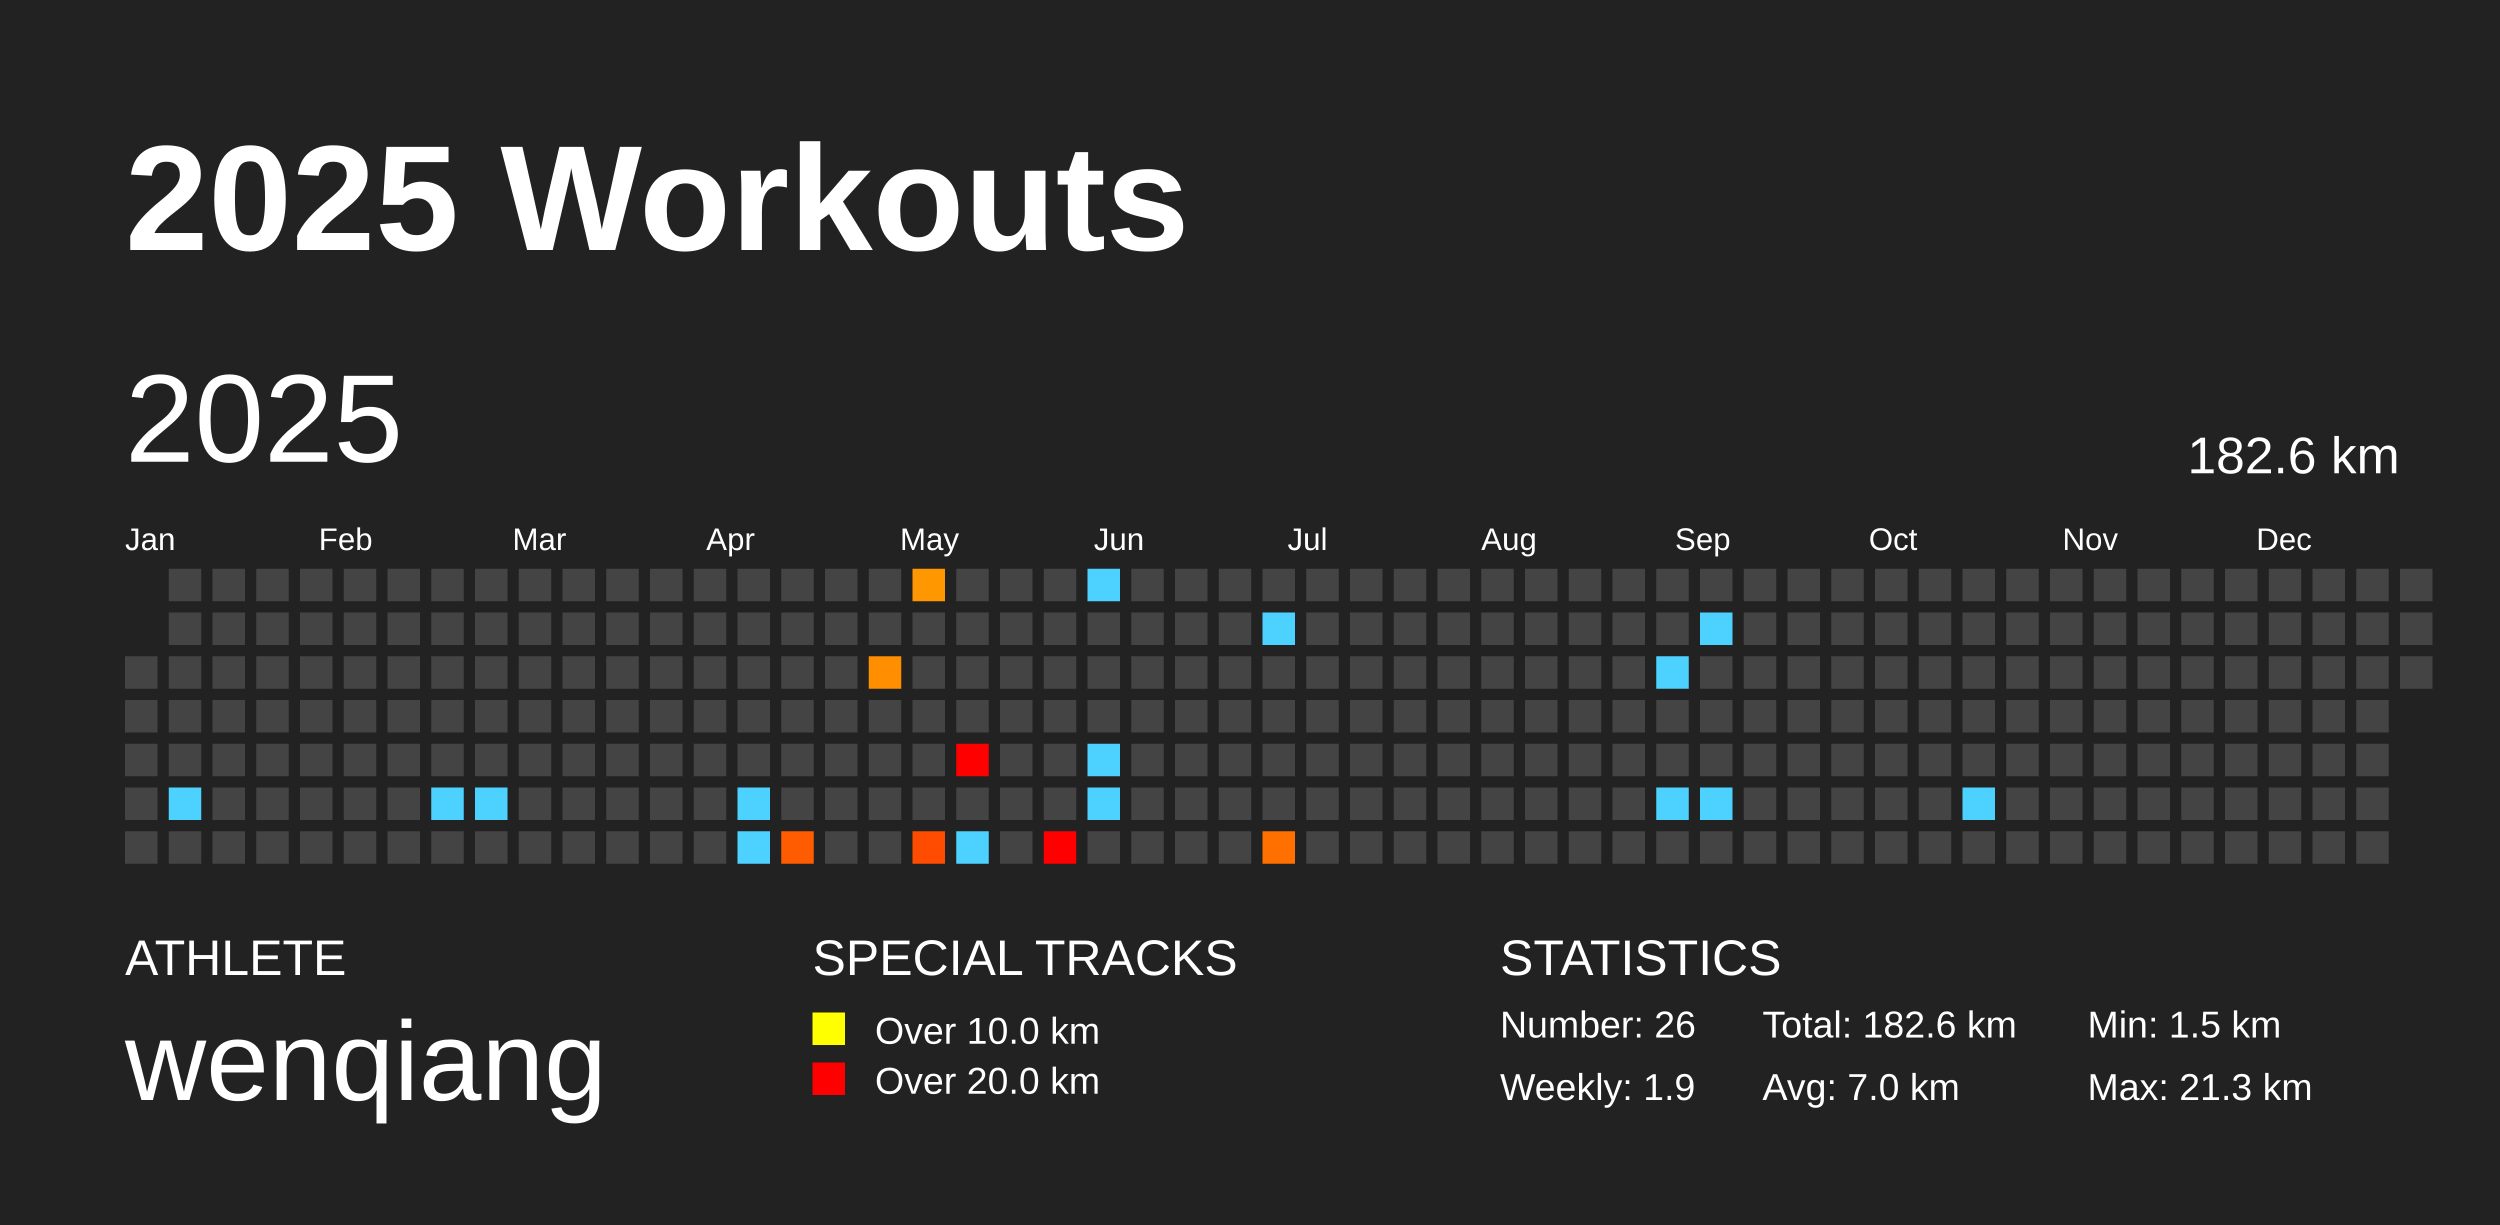
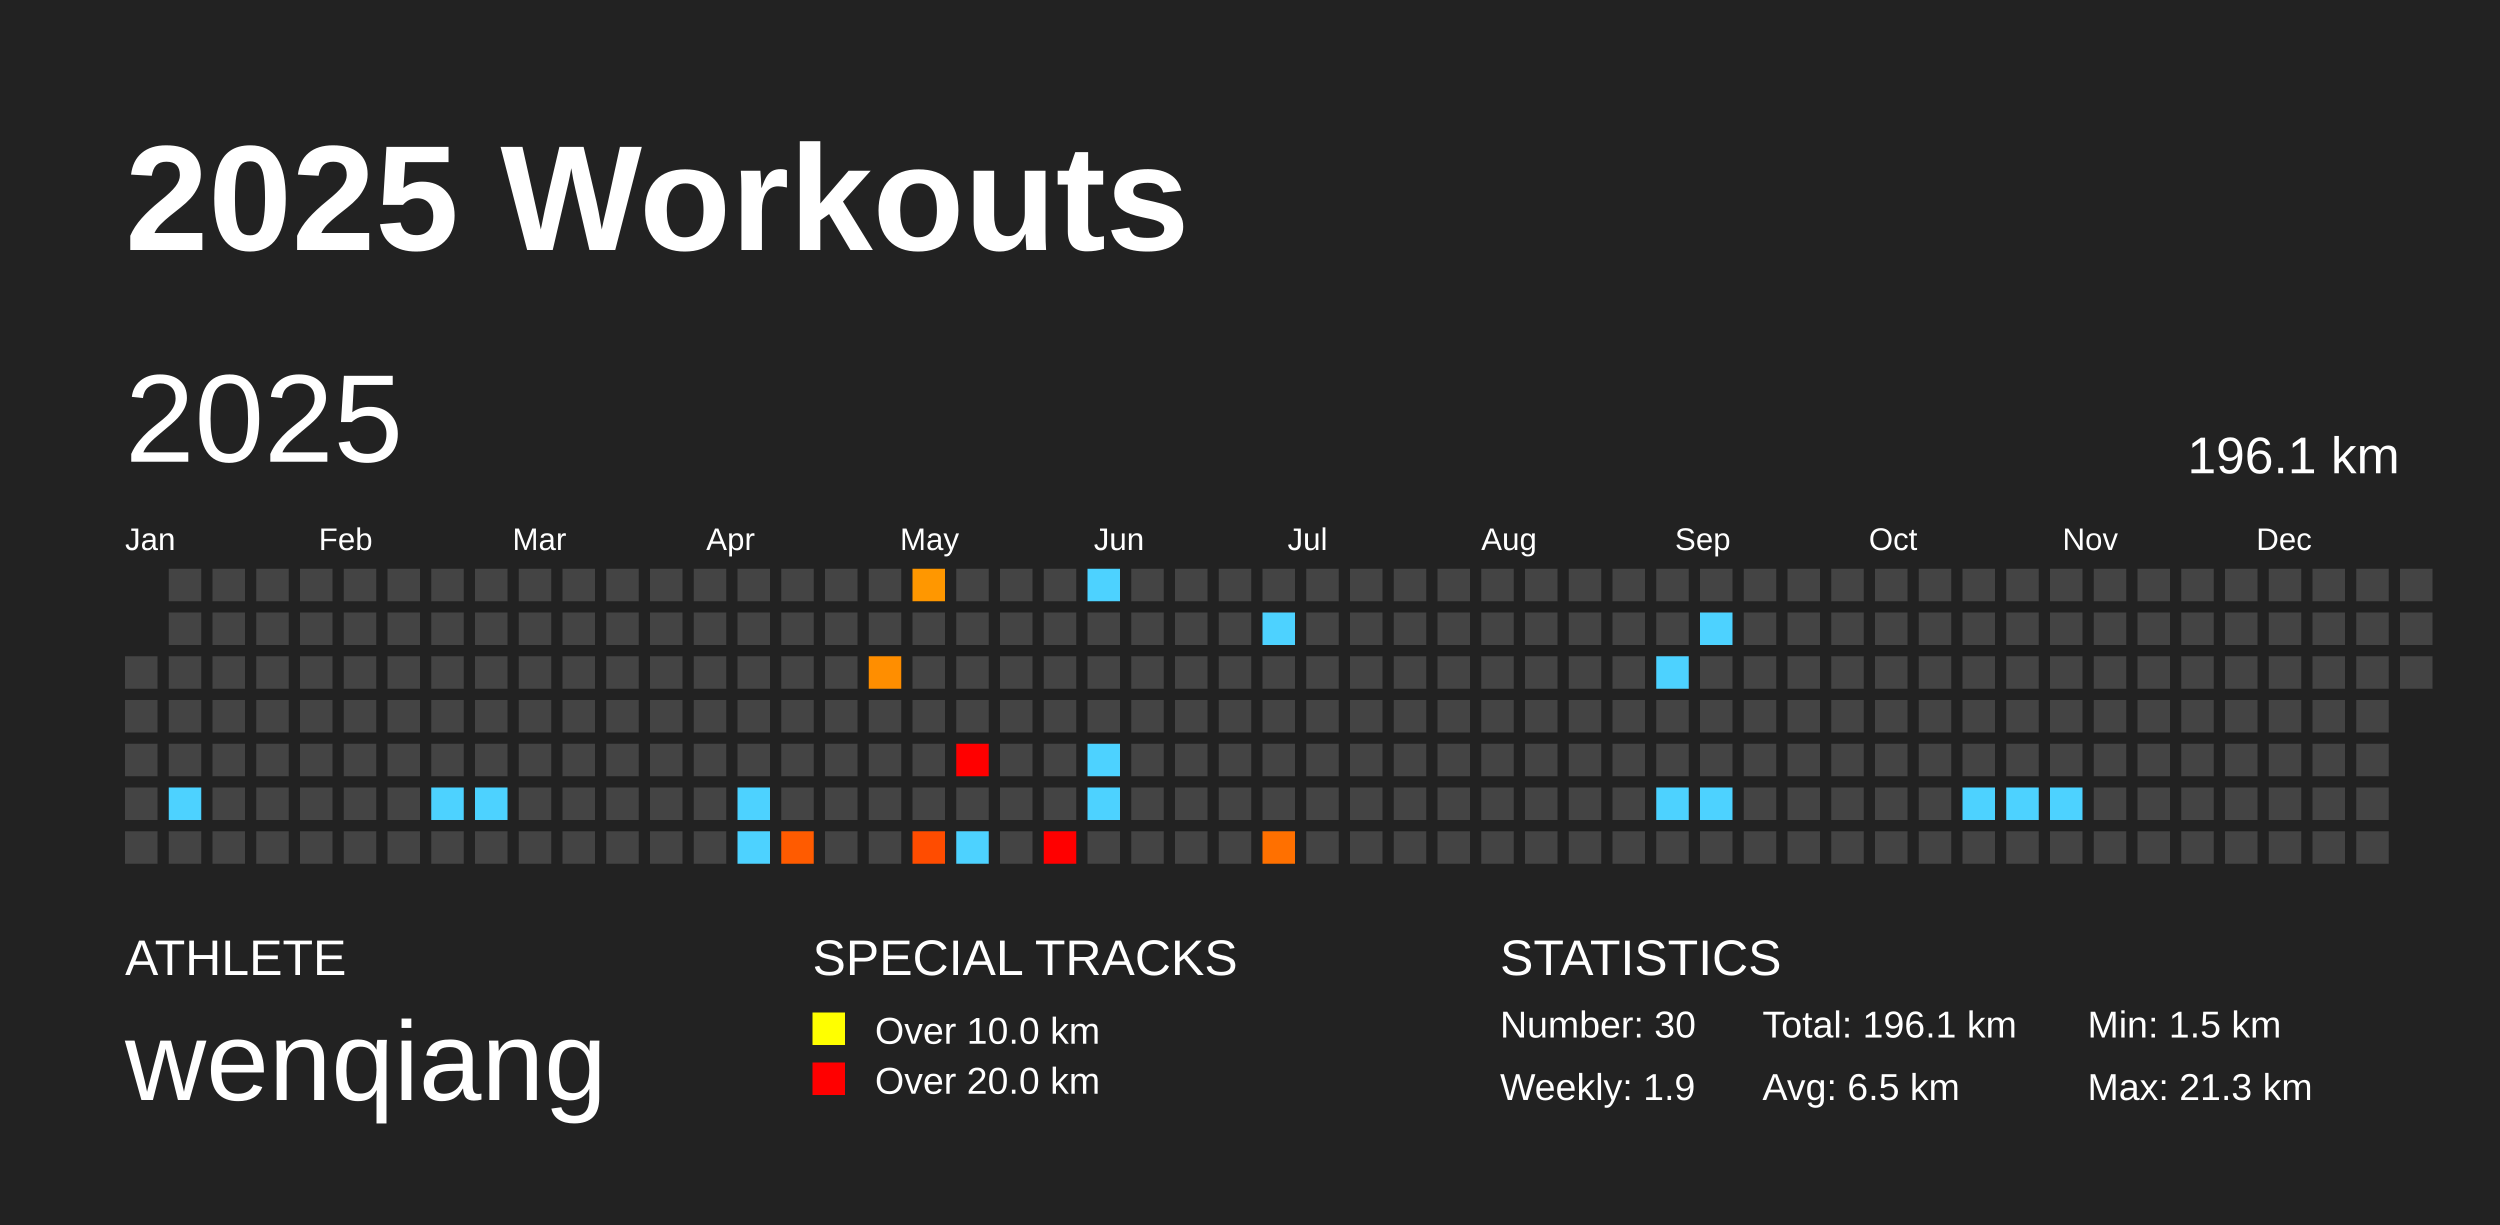
<svg xmlns="http://www.w3.org/2000/svg" baseProfile="full" height="98mm" version="1.1" viewBox="0,0,200,98" width="200mm">
  <defs />
  <rect fill="#222222" height="98" width="200" x="0" y="0" />
  <text fill="#FFFFFF" style="font-size:12px; font-family:Arial; font-weight:bold;" x="10" y="20">2025 Workouts</text>
  <text fill="#FFFFFF" style="font-size:4px; font-family:Arial" x="10" y="78">ATHLETE</text>
  <text fill="#FFFFFF" style="font-size:9px; font-family:Arial" x="10" y="88">wenqiang</text>
  <text fill="#FFFFFF" style="font-size:4px; font-family:Arial" x="65" y="78">SPECIAL TRACKS</text>
  <rect fill="yellow" height="2.6" width="2.6" x="65" y="81" />
  <text fill="#FFFFFF" style="font-size:3px; font-family:Arial" x="70" y="83.5">Over 10.0 km</text>
  <rect fill="red" height="2.6" width="2.6" x="65" y="85" />
  <text fill="#FFFFFF" style="font-size:3px; font-family:Arial" x="70" y="87.5">Over 20.0 km</text>
  <text fill="#FFFFFF" style="font-size:4px; font-family:Arial" x="120" y="78">STATISTICS</text>
-   <text fill="#FFFFFF" style="font-size:3px; font-family:Arial" x="120" y="83">Number: 26</text>
+   <text fill="#FFFFFF" style="font-size:3px; font-family:Arial" x="120" y="83">Number: 30</text>
  <text fill="#FFFFFF" style="font-size:3px; font-family:Arial" x="120" y="88">Weekly: 1.9</text>
-   <text fill="#FFFFFF" style="font-size:3px; font-family:Arial" x="141" y="83">Total: 182.6 km</text>
-   <text fill="#FFFFFF" style="font-size:3px; font-family:Arial" x="141" y="88">Avg: 7.0 km</text>
+   <text fill="#FFFFFF" style="font-size:3px; font-family:Arial" x="141" y="83">Total: 196.1 km</text>
+   <text fill="#FFFFFF" style="font-size:3px; font-family:Arial" x="141" y="88">Avg: 6.5 km</text>
  <text fill="#FFFFFF" style="font-size:3px; font-family:Arial" x="167" y="83">Min: 1.5 km</text>
  <text fill="#FFFFFF" style="font-size:3px; font-family:Arial" x="167" y="88">Max: 21.3 km</text>
  <text dominant-baseline="hanging" fill="#FFFFFF" style="font-size:10.0px; font-family:Arial;" x="10" y="30">2025</text>
-   <text dominant-baseline="hanging" fill="#FFFFFF" style="font-size:4.125px; font-family:Arial;" x="175" y="35">182.6 km</text>
+   <text dominant-baseline="hanging" fill="#FFFFFF" style="font-size:4.125px; font-family:Arial;" x="175" y="35">196.1 km</text>
  <text fill="#FFFFFF" style="font-size:2.5px; font-family:Arial" x="10.0" y="44">Jan</text>
  <text fill="#FFFFFF" style="font-size:2.5px; font-family:Arial" x="25.5" y="44">Feb</text>
  <text fill="#FFFFFF" style="font-size:2.5px; font-family:Arial" x="41.0" y="44">Mar</text>
  <text fill="#FFFFFF" style="font-size:2.5px; font-family:Arial" x="56.5" y="44">Apr</text>
  <text fill="#FFFFFF" style="font-size:2.5px; font-family:Arial" x="72.0" y="44">May</text>
  <text fill="#FFFFFF" style="font-size:2.5px; font-family:Arial" x="87.5" y="44">Jun</text>
  <text fill="#FFFFFF" style="font-size:2.5px; font-family:Arial" x="103.0" y="44">Jul</text>
  <text fill="#FFFFFF" style="font-size:2.5px; font-family:Arial" x="118.5" y="44">Aug</text>
  <text fill="#FFFFFF" style="font-size:2.5px; font-family:Arial" x="134.0" y="44">Sep</text>
  <text fill="#FFFFFF" style="font-size:2.5px; font-family:Arial" x="149.5" y="44">Oct</text>
  <text fill="#FFFFFF" style="font-size:2.5px; font-family:Arial" x="165.0" y="44">Nov</text>
  <text fill="#FFFFFF" style="font-size:2.5px; font-family:Arial" x="180.5" y="44">Dec</text>
  <rect fill="#444444" height="2.6" width="2.6" x="10.0" y="52.5" />
  <rect fill="#444444" height="2.6" width="2.6" x="10.0" y="56.0" />
  <rect fill="#444444" height="2.6" width="2.6" x="10.0" y="59.5" />
  <rect fill="#444444" height="2.6" width="2.6" x="10.0" y="63.0" />
  <rect fill="#444444" height="2.6" width="2.6" x="10.0" y="66.5" />
  <rect fill="#444444" height="2.6" width="2.6" x="13.5" y="45.5" />
  <rect fill="#444444" height="2.6" width="2.6" x="13.5" y="49.0" />
  <rect fill="#444444" height="2.6" width="2.6" x="13.5" y="52.5" />
  <rect fill="#444444" height="2.6" width="2.6" x="13.5" y="56.0" />
  <rect fill="#444444" height="2.6" width="2.6" x="13.5" y="59.5" />
  <rect fill="#4dd2ff" height="2.6" width="2.6" x="13.5" y="63.0" />
  <rect fill="#444444" height="2.6" width="2.6" x="13.5" y="66.5" />
  <rect fill="#444444" height="2.6" width="2.6" x="17.0" y="45.5" />
  <rect fill="#444444" height="2.6" width="2.6" x="17.0" y="49.0" />
  <rect fill="#444444" height="2.6" width="2.6" x="17.0" y="52.5" />
  <rect fill="#444444" height="2.6" width="2.6" x="17.0" y="56.0" />
  <rect fill="#444444" height="2.6" width="2.6" x="17.0" y="59.5" />
  <rect fill="#444444" height="2.6" width="2.6" x="17.0" y="63.0" />
  <rect fill="#444444" height="2.6" width="2.6" x="17.0" y="66.5" />
  <rect fill="#444444" height="2.6" width="2.6" x="20.5" y="45.5" />
  <rect fill="#444444" height="2.6" width="2.6" x="20.5" y="49.0" />
  <rect fill="#444444" height="2.6" width="2.6" x="20.5" y="52.5" />
  <rect fill="#444444" height="2.6" width="2.6" x="20.5" y="56.0" />
  <rect fill="#444444" height="2.6" width="2.6" x="20.5" y="59.5" />
  <rect fill="#444444" height="2.6" width="2.6" x="20.5" y="63.0" />
  <rect fill="#444444" height="2.6" width="2.6" x="20.5" y="66.5" />
  <rect fill="#444444" height="2.6" width="2.6" x="24.0" y="45.5" />
  <rect fill="#444444" height="2.6" width="2.6" x="24.0" y="49.0" />
  <rect fill="#444444" height="2.6" width="2.6" x="24.0" y="52.5" />
  <rect fill="#444444" height="2.6" width="2.6" x="24.0" y="56.0" />
  <rect fill="#444444" height="2.6" width="2.6" x="24.0" y="59.5" />
  <rect fill="#444444" height="2.6" width="2.6" x="24.0" y="63.0" />
  <rect fill="#444444" height="2.6" width="2.6" x="24.0" y="66.5" />
  <rect fill="#444444" height="2.6" width="2.6" x="27.5" y="45.5" />
  <rect fill="#444444" height="2.6" width="2.6" x="27.5" y="49.0" />
  <rect fill="#444444" height="2.6" width="2.6" x="27.5" y="52.5" />
  <rect fill="#444444" height="2.6" width="2.6" x="27.5" y="56.0" />
  <rect fill="#444444" height="2.6" width="2.6" x="27.5" y="59.5" />
  <rect fill="#444444" height="2.6" width="2.6" x="27.5" y="63.0" />
  <rect fill="#444444" height="2.6" width="2.6" x="27.5" y="66.5" />
  <rect fill="#444444" height="2.6" width="2.6" x="31.0" y="45.5" />
  <rect fill="#444444" height="2.6" width="2.6" x="31.0" y="49.0" />
  <rect fill="#444444" height="2.6" width="2.6" x="31.0" y="52.5" />
  <rect fill="#444444" height="2.6" width="2.6" x="31.0" y="56.0" />
  <rect fill="#444444" height="2.6" width="2.6" x="31.0" y="59.5" />
  <rect fill="#444444" height="2.6" width="2.6" x="31.0" y="63.0" />
  <rect fill="#444444" height="2.6" width="2.6" x="31.0" y="66.5" />
  <rect fill="#444444" height="2.6" width="2.6" x="34.5" y="45.5" />
  <rect fill="#444444" height="2.6" width="2.6" x="34.5" y="49.0" />
  <rect fill="#444444" height="2.6" width="2.6" x="34.5" y="52.5" />
  <rect fill="#444444" height="2.6" width="2.6" x="34.5" y="56.0" />
  <rect fill="#444444" height="2.6" width="2.6" x="34.5" y="59.5" />
  <rect fill="#4dd2ff" height="2.6" width="2.6" x="34.5" y="63.0" />
  <rect fill="#444444" height="2.6" width="2.6" x="34.5" y="66.5" />
  <rect fill="#444444" height="2.6" width="2.6" x="38.0" y="45.5" />
  <rect fill="#444444" height="2.6" width="2.6" x="38.0" y="49.0" />
  <rect fill="#444444" height="2.6" width="2.6" x="38.0" y="52.5" />
  <rect fill="#444444" height="2.6" width="2.6" x="38.0" y="56.0" />
  <rect fill="#444444" height="2.6" width="2.6" x="38.0" y="59.5" />
  <rect fill="#4dd2ff" height="2.6" width="2.6" x="38.0" y="63.0" />
  <rect fill="#444444" height="2.6" width="2.6" x="38.0" y="66.5" />
  <rect fill="#444444" height="2.6" width="2.6" x="41.5" y="45.5" />
  <rect fill="#444444" height="2.6" width="2.6" x="41.5" y="49.0" />
  <rect fill="#444444" height="2.6" width="2.6" x="41.5" y="52.5" />
  <rect fill="#444444" height="2.6" width="2.6" x="41.5" y="56.0" />
  <rect fill="#444444" height="2.6" width="2.6" x="41.5" y="59.5" />
  <rect fill="#444444" height="2.6" width="2.6" x="41.5" y="63.0" />
  <rect fill="#444444" height="2.6" width="2.6" x="41.5" y="66.5" />
  <rect fill="#444444" height="2.6" width="2.6" x="45.0" y="45.5" />
  <rect fill="#444444" height="2.6" width="2.6" x="45.0" y="49.0" />
  <rect fill="#444444" height="2.6" width="2.6" x="45.0" y="52.5" />
  <rect fill="#444444" height="2.6" width="2.6" x="45.0" y="56.0" />
  <rect fill="#444444" height="2.6" width="2.6" x="45.0" y="59.5" />
  <rect fill="#444444" height="2.6" width="2.6" x="45.0" y="63.0" />
  <rect fill="#444444" height="2.6" width="2.6" x="45.0" y="66.5" />
  <rect fill="#444444" height="2.6" width="2.6" x="48.5" y="45.5" />
  <rect fill="#444444" height="2.6" width="2.6" x="48.5" y="49.0" />
  <rect fill="#444444" height="2.6" width="2.6" x="48.5" y="52.5" />
  <rect fill="#444444" height="2.6" width="2.6" x="48.5" y="56.0" />
  <rect fill="#444444" height="2.6" width="2.6" x="48.5" y="59.5" />
  <rect fill="#444444" height="2.6" width="2.6" x="48.5" y="63.0" />
  <rect fill="#444444" height="2.6" width="2.6" x="48.5" y="66.5" />
  <rect fill="#444444" height="2.6" width="2.6" x="52.0" y="45.5" />
  <rect fill="#444444" height="2.6" width="2.6" x="52.0" y="49.0" />
  <rect fill="#444444" height="2.6" width="2.6" x="52.0" y="52.5" />
  <rect fill="#444444" height="2.6" width="2.6" x="52.0" y="56.0" />
  <rect fill="#444444" height="2.6" width="2.6" x="52.0" y="59.5" />
  <rect fill="#444444" height="2.6" width="2.6" x="52.0" y="63.0" />
  <rect fill="#444444" height="2.6" width="2.6" x="52.0" y="66.5" />
  <rect fill="#444444" height="2.6" width="2.6" x="55.5" y="45.5" />
  <rect fill="#444444" height="2.6" width="2.6" x="55.5" y="49.0" />
  <rect fill="#444444" height="2.6" width="2.6" x="55.5" y="52.5" />
  <rect fill="#444444" height="2.6" width="2.6" x="55.5" y="56.0" />
  <rect fill="#444444" height="2.6" width="2.6" x="55.5" y="59.5" />
  <rect fill="#444444" height="2.6" width="2.6" x="55.5" y="63.0" />
  <rect fill="#444444" height="2.6" width="2.6" x="55.5" y="66.5" />
  <rect fill="#444444" height="2.6" width="2.6" x="59.0" y="45.5" />
  <rect fill="#444444" height="2.6" width="2.6" x="59.0" y="49.0" />
  <rect fill="#444444" height="2.6" width="2.6" x="59.0" y="52.5" />
  <rect fill="#444444" height="2.6" width="2.6" x="59.0" y="56.0" />
  <rect fill="#444444" height="2.6" width="2.6" x="59.0" y="59.5" />
  <rect fill="#4dd2ff" height="2.6" width="2.6" x="59.0" y="63.0" />
  <rect fill="#4dd2ff" height="2.6" width="2.6" x="59.0" y="66.5" />
  <rect fill="#444444" height="2.6" width="2.6" x="62.5" y="45.5" />
  <rect fill="#444444" height="2.6" width="2.6" x="62.5" y="49.0" />
  <rect fill="#444444" height="2.6" width="2.6" x="62.5" y="52.5" />
  <rect fill="#444444" height="2.6" width="2.6" x="62.5" y="56.0" />
  <rect fill="#444444" height="2.6" width="2.6" x="62.5" y="59.5" />
  <rect fill="#444444" height="2.6" width="2.6" x="62.5" y="63.0" />
  <rect fill="#ff5b00" height="2.6" width="2.6" x="62.5" y="66.5" />
  <rect fill="#444444" height="2.6" width="2.6" x="66.0" y="45.5" />
  <rect fill="#444444" height="2.6" width="2.6" x="66.0" y="49.0" />
  <rect fill="#444444" height="2.6" width="2.6" x="66.0" y="52.5" />
  <rect fill="#444444" height="2.6" width="2.6" x="66.0" y="56.0" />
  <rect fill="#444444" height="2.6" width="2.6" x="66.0" y="59.5" />
  <rect fill="#444444" height="2.6" width="2.6" x="66.0" y="63.0" />
  <rect fill="#444444" height="2.6" width="2.6" x="66.0" y="66.5" />
  <rect fill="#444444" height="2.6" width="2.6" x="69.5" y="45.5" />
  <rect fill="#444444" height="2.6" width="2.6" x="69.5" y="49.0" />
  <rect fill="#ff8e00" height="2.6" width="2.6" x="69.5" y="52.5" />
  <rect fill="#444444" height="2.6" width="2.6" x="69.5" y="56.0" />
  <rect fill="#444444" height="2.6" width="2.6" x="69.5" y="59.5" />
  <rect fill="#444444" height="2.6" width="2.6" x="69.5" y="63.0" />
  <rect fill="#444444" height="2.6" width="2.6" x="69.5" y="66.5" />
  <rect fill="#ff9700" height="2.6" width="2.6" x="73.0" y="45.5" />
  <rect fill="#444444" height="2.6" width="2.6" x="73.0" y="49.0" />
  <rect fill="#444444" height="2.6" width="2.6" x="73.0" y="52.5" />
  <rect fill="#444444" height="2.6" width="2.6" x="73.0" y="56.0" />
  <rect fill="#444444" height="2.6" width="2.6" x="73.0" y="59.5" />
  <rect fill="#444444" height="2.6" width="2.6" x="73.0" y="63.0" />
  <rect fill="#ff4c00" height="2.6" width="2.6" x="73.0" y="66.5" />
  <rect fill="#444444" height="2.6" width="2.6" x="76.5" y="45.5" />
  <rect fill="#444444" height="2.6" width="2.6" x="76.5" y="49.0" />
  <rect fill="#444444" height="2.6" width="2.6" x="76.5" y="52.5" />
  <rect fill="#444444" height="2.6" width="2.6" x="76.5" y="56.0" />
  <rect fill="red" height="2.6" width="2.6" x="76.5" y="59.5" />
  <rect fill="#444444" height="2.6" width="2.6" x="76.5" y="63.0" />
  <rect fill="#4dd2ff" height="2.6" width="2.6" x="76.5" y="66.5" />
  <rect fill="#444444" height="2.6" width="2.6" x="80.0" y="45.5" />
  <rect fill="#444444" height="2.6" width="2.6" x="80.0" y="49.0" />
  <rect fill="#444444" height="2.6" width="2.6" x="80.0" y="52.5" />
  <rect fill="#444444" height="2.6" width="2.6" x="80.0" y="56.0" />
  <rect fill="#444444" height="2.6" width="2.6" x="80.0" y="59.5" />
  <rect fill="#444444" height="2.6" width="2.6" x="80.0" y="63.0" />
  <rect fill="#444444" height="2.6" width="2.6" x="80.0" y="66.5" />
  <rect fill="#444444" height="2.6" width="2.6" x="83.5" y="45.5" />
  <rect fill="#444444" height="2.6" width="2.6" x="83.5" y="49.0" />
  <rect fill="#444444" height="2.6" width="2.6" x="83.5" y="52.5" />
  <rect fill="#444444" height="2.6" width="2.6" x="83.5" y="56.0" />
  <rect fill="#444444" height="2.6" width="2.6" x="83.5" y="59.5" />
  <rect fill="#444444" height="2.6" width="2.6" x="83.5" y="63.0" />
  <rect fill="red" height="2.6" width="2.6" x="83.5" y="66.5" />
  <rect fill="#4dd2ff" height="2.6" width="2.6" x="87.0" y="45.5" />
  <rect fill="#444444" height="2.6" width="2.6" x="87.0" y="49.0" />
  <rect fill="#444444" height="2.6" width="2.6" x="87.0" y="52.5" />
  <rect fill="#444444" height="2.6" width="2.6" x="87.0" y="56.0" />
  <rect fill="#4dd2ff" height="2.6" width="2.6" x="87.0" y="59.5" />
  <rect fill="#4dd2ff" height="2.6" width="2.6" x="87.0" y="63.0" />
  <rect fill="#444444" height="2.6" width="2.6" x="87.0" y="66.5" />
  <rect fill="#444444" height="2.6" width="2.6" x="90.5" y="45.5" />
  <rect fill="#444444" height="2.6" width="2.6" x="90.5" y="49.0" />
  <rect fill="#444444" height="2.6" width="2.6" x="90.5" y="52.5" />
  <rect fill="#444444" height="2.6" width="2.6" x="90.5" y="56.0" />
  <rect fill="#444444" height="2.6" width="2.6" x="90.5" y="59.5" />
  <rect fill="#444444" height="2.6" width="2.6" x="90.5" y="63.0" />
  <rect fill="#444444" height="2.6" width="2.6" x="90.5" y="66.5" />
  <rect fill="#444444" height="2.6" width="2.6" x="94.0" y="45.5" />
  <rect fill="#444444" height="2.6" width="2.6" x="94.0" y="49.0" />
  <rect fill="#444444" height="2.6" width="2.6" x="94.0" y="52.5" />
  <rect fill="#444444" height="2.6" width="2.6" x="94.0" y="56.0" />
  <rect fill="#444444" height="2.6" width="2.6" x="94.0" y="59.5" />
  <rect fill="#444444" height="2.6" width="2.6" x="94.0" y="63.0" />
  <rect fill="#444444" height="2.6" width="2.6" x="94.0" y="66.5" />
  <rect fill="#444444" height="2.6" width="2.6" x="97.5" y="45.5" />
  <rect fill="#444444" height="2.6" width="2.6" x="97.5" y="49.0" />
  <rect fill="#444444" height="2.6" width="2.6" x="97.5" y="52.5" />
  <rect fill="#444444" height="2.6" width="2.6" x="97.5" y="56.0" />
  <rect fill="#444444" height="2.6" width="2.6" x="97.5" y="59.5" />
  <rect fill="#444444" height="2.6" width="2.6" x="97.5" y="63.0" />
  <rect fill="#444444" height="2.6" width="2.6" x="97.5" y="66.5" />
  <rect fill="#444444" height="2.6" width="2.6" x="101.0" y="45.5" />
  <rect fill="#4dd2ff" height="2.6" width="2.6" x="101.0" y="49.0" />
  <rect fill="#444444" height="2.6" width="2.6" x="101.0" y="52.5" />
  <rect fill="#444444" height="2.6" width="2.6" x="101.0" y="56.0" />
  <rect fill="#444444" height="2.6" width="2.6" x="101.0" y="59.5" />
  <rect fill="#444444" height="2.6" width="2.6" x="101.0" y="63.0" />
  <rect fill="#ff7000" height="2.6" width="2.6" x="101.0" y="66.5" />
  <rect fill="#444444" height="2.6" width="2.6" x="104.5" y="45.5" />
  <rect fill="#444444" height="2.6" width="2.6" x="104.5" y="49.0" />
  <rect fill="#444444" height="2.6" width="2.6" x="104.5" y="52.5" />
  <rect fill="#444444" height="2.6" width="2.6" x="104.5" y="56.0" />
  <rect fill="#444444" height="2.6" width="2.6" x="104.5" y="59.5" />
  <rect fill="#444444" height="2.6" width="2.6" x="104.5" y="63.0" />
  <rect fill="#444444" height="2.6" width="2.6" x="104.5" y="66.5" />
  <rect fill="#444444" height="2.6" width="2.6" x="108.0" y="45.5" />
  <rect fill="#444444" height="2.6" width="2.6" x="108.0" y="49.0" />
  <rect fill="#444444" height="2.6" width="2.6" x="108.0" y="52.5" />
  <rect fill="#444444" height="2.6" width="2.6" x="108.0" y="56.0" />
  <rect fill="#444444" height="2.6" width="2.6" x="108.0" y="59.5" />
  <rect fill="#444444" height="2.6" width="2.6" x="108.0" y="63.0" />
  <rect fill="#444444" height="2.6" width="2.6" x="108.0" y="66.5" />
  <rect fill="#444444" height="2.6" width="2.6" x="111.5" y="45.5" />
  <rect fill="#444444" height="2.6" width="2.6" x="111.5" y="49.0" />
  <rect fill="#444444" height="2.6" width="2.6" x="111.5" y="52.5" />
  <rect fill="#444444" height="2.6" width="2.6" x="111.5" y="56.0" />
  <rect fill="#444444" height="2.6" width="2.6" x="111.5" y="59.5" />
  <rect fill="#444444" height="2.6" width="2.6" x="111.5" y="63.0" />
  <rect fill="#444444" height="2.6" width="2.6" x="111.5" y="66.5" />
  <rect fill="#444444" height="2.6" width="2.6" x="115.0" y="45.5" />
  <rect fill="#444444" height="2.6" width="2.6" x="115.0" y="49.0" />
  <rect fill="#444444" height="2.6" width="2.6" x="115.0" y="52.5" />
  <rect fill="#444444" height="2.6" width="2.6" x="115.0" y="56.0" />
  <rect fill="#444444" height="2.6" width="2.6" x="115.0" y="59.5" />
  <rect fill="#444444" height="2.6" width="2.6" x="115.0" y="63.0" />
  <rect fill="#444444" height="2.6" width="2.6" x="115.0" y="66.5" />
  <rect fill="#444444" height="2.6" width="2.6" x="118.5" y="45.5" />
  <rect fill="#444444" height="2.6" width="2.6" x="118.5" y="49.0" />
  <rect fill="#444444" height="2.6" width="2.6" x="118.5" y="52.5" />
  <rect fill="#444444" height="2.6" width="2.6" x="118.5" y="56.0" />
  <rect fill="#444444" height="2.6" width="2.6" x="118.5" y="59.5" />
  <rect fill="#444444" height="2.6" width="2.6" x="118.5" y="63.0" />
  <rect fill="#444444" height="2.6" width="2.6" x="118.5" y="66.5" />
  <rect fill="#444444" height="2.6" width="2.6" x="122.0" y="45.5" />
  <rect fill="#444444" height="2.6" width="2.6" x="122.0" y="49.0" />
  <rect fill="#444444" height="2.6" width="2.6" x="122.0" y="52.5" />
  <rect fill="#444444" height="2.6" width="2.6" x="122.0" y="56.0" />
  <rect fill="#444444" height="2.6" width="2.6" x="122.0" y="59.5" />
  <rect fill="#444444" height="2.6" width="2.6" x="122.0" y="63.0" />
  <rect fill="#444444" height="2.6" width="2.6" x="122.0" y="66.5" />
  <rect fill="#444444" height="2.6" width="2.6" x="125.5" y="45.5" />
  <rect fill="#444444" height="2.6" width="2.6" x="125.5" y="49.0" />
  <rect fill="#444444" height="2.6" width="2.6" x="125.5" y="52.5" />
  <rect fill="#444444" height="2.6" width="2.6" x="125.5" y="56.0" />
  <rect fill="#444444" height="2.6" width="2.6" x="125.5" y="59.5" />
  <rect fill="#444444" height="2.6" width="2.6" x="125.5" y="63.0" />
  <rect fill="#444444" height="2.6" width="2.6" x="125.5" y="66.5" />
  <rect fill="#444444" height="2.6" width="2.6" x="129.0" y="45.5" />
  <rect fill="#444444" height="2.6" width="2.6" x="129.0" y="49.0" />
  <rect fill="#444444" height="2.6" width="2.6" x="129.0" y="52.5" />
  <rect fill="#444444" height="2.6" width="2.6" x="129.0" y="56.0" />
  <rect fill="#444444" height="2.6" width="2.6" x="129.0" y="59.5" />
  <rect fill="#444444" height="2.6" width="2.6" x="129.0" y="63.0" />
  <rect fill="#444444" height="2.6" width="2.6" x="129.0" y="66.5" />
  <rect fill="#444444" height="2.6" width="2.6" x="132.5" y="45.5" />
  <rect fill="#444444" height="2.6" width="2.6" x="132.5" y="49.0" />
  <rect fill="#4dd2ff" height="2.6" width="2.6" x="132.5" y="52.5" />
  <rect fill="#444444" height="2.6" width="2.6" x="132.5" y="56.0" />
  <rect fill="#444444" height="2.6" width="2.6" x="132.5" y="59.5" />
  <rect fill="#4dd2ff" height="2.6" width="2.6" x="132.5" y="63.0" />
  <rect fill="#444444" height="2.6" width="2.6" x="132.5" y="66.5" />
  <rect fill="#444444" height="2.6" width="2.6" x="136.0" y="45.5" />
  <rect fill="#4dd2ff" height="2.6" width="2.6" x="136.0" y="49.0" />
  <rect fill="#444444" height="2.6" width="2.6" x="136.0" y="52.5" />
  <rect fill="#444444" height="2.6" width="2.6" x="136.0" y="56.0" />
  <rect fill="#444444" height="2.6" width="2.6" x="136.0" y="59.5" />
  <rect fill="#4dd2ff" height="2.6" width="2.6" x="136.0" y="63.0" />
  <rect fill="#444444" height="2.6" width="2.6" x="136.0" y="66.5" />
  <rect fill="#444444" height="2.6" width="2.6" x="139.5" y="45.5" />
  <rect fill="#444444" height="2.6" width="2.6" x="139.5" y="49.0" />
  <rect fill="#444444" height="2.6" width="2.6" x="139.5" y="52.5" />
  <rect fill="#444444" height="2.6" width="2.6" x="139.5" y="56.0" />
  <rect fill="#444444" height="2.6" width="2.6" x="139.5" y="59.5" />
  <rect fill="#444444" height="2.6" width="2.6" x="139.5" y="63.0" />
  <rect fill="#444444" height="2.6" width="2.6" x="139.5" y="66.5" />
  <rect fill="#444444" height="2.6" width="2.6" x="143.0" y="45.5" />
  <rect fill="#444444" height="2.6" width="2.6" x="143.0" y="49.0" />
  <rect fill="#444444" height="2.6" width="2.6" x="143.0" y="52.5" />
  <rect fill="#444444" height="2.6" width="2.6" x="143.0" y="56.0" />
  <rect fill="#444444" height="2.6" width="2.6" x="143.0" y="59.5" />
  <rect fill="#444444" height="2.6" width="2.6" x="143.0" y="63.0" />
  <rect fill="#444444" height="2.6" width="2.6" x="143.0" y="66.5" />
  <rect fill="#444444" height="2.6" width="2.6" x="146.5" y="45.5" />
  <rect fill="#444444" height="2.6" width="2.6" x="146.5" y="49.0" />
  <rect fill="#444444" height="2.6" width="2.6" x="146.5" y="52.5" />
  <rect fill="#444444" height="2.6" width="2.6" x="146.5" y="56.0" />
  <rect fill="#444444" height="2.6" width="2.6" x="146.5" y="59.5" />
  <rect fill="#444444" height="2.6" width="2.6" x="146.5" y="63.0" />
  <rect fill="#444444" height="2.6" width="2.6" x="146.5" y="66.5" />
  <rect fill="#444444" height="2.6" width="2.6" x="150.0" y="45.5" />
  <rect fill="#444444" height="2.6" width="2.6" x="150.0" y="49.0" />
  <rect fill="#444444" height="2.6" width="2.6" x="150.0" y="52.5" />
  <rect fill="#444444" height="2.6" width="2.6" x="150.0" y="56.0" />
  <rect fill="#444444" height="2.6" width="2.6" x="150.0" y="59.5" />
  <rect fill="#444444" height="2.6" width="2.6" x="150.0" y="63.0" />
  <rect fill="#444444" height="2.6" width="2.6" x="150.0" y="66.5" />
  <rect fill="#444444" height="2.6" width="2.6" x="153.5" y="45.5" />
  <rect fill="#444444" height="2.6" width="2.6" x="153.5" y="49.0" />
  <rect fill="#444444" height="2.6" width="2.6" x="153.5" y="52.5" />
  <rect fill="#444444" height="2.6" width="2.6" x="153.5" y="56.0" />
  <rect fill="#444444" height="2.6" width="2.6" x="153.5" y="59.5" />
  <rect fill="#444444" height="2.6" width="2.6" x="153.5" y="63.0" />
  <rect fill="#444444" height="2.6" width="2.6" x="153.5" y="66.5" />
  <rect fill="#444444" height="2.6" width="2.6" x="157.0" y="45.5" />
  <rect fill="#444444" height="2.6" width="2.6" x="157.0" y="49.0" />
  <rect fill="#444444" height="2.6" width="2.6" x="157.0" y="52.5" />
  <rect fill="#444444" height="2.6" width="2.6" x="157.0" y="56.0" />
  <rect fill="#444444" height="2.6" width="2.6" x="157.0" y="59.5" />
  <rect fill="#4dd2ff" height="2.6" width="2.6" x="157.0" y="63.0" />
  <rect fill="#444444" height="2.6" width="2.6" x="157.0" y="66.5" />
  <rect fill="#444444" height="2.6" width="2.6" x="160.5" y="45.5" />
  <rect fill="#444444" height="2.6" width="2.6" x="160.5" y="49.0" />
  <rect fill="#444444" height="2.6" width="2.6" x="160.5" y="52.5" />
  <rect fill="#444444" height="2.6" width="2.6" x="160.5" y="56.0" />
  <rect fill="#444444" height="2.6" width="2.6" x="160.5" y="59.5" />
-   <rect fill="#444444" height="2.6" width="2.6" x="160.5" y="63.0" />
+   <rect fill="#4dd2ff" height="2.6" width="2.6" x="160.5" y="63.0" />
  <rect fill="#444444" height="2.6" width="2.6" x="160.5" y="66.5" />
  <rect fill="#444444" height="2.6" width="2.6" x="164.0" y="45.5" />
  <rect fill="#444444" height="2.6" width="2.6" x="164.0" y="49.0" />
  <rect fill="#444444" height="2.6" width="2.6" x="164.0" y="52.5" />
  <rect fill="#444444" height="2.6" width="2.6" x="164.0" y="56.0" />
  <rect fill="#444444" height="2.6" width="2.6" x="164.0" y="59.5" />
-   <rect fill="#444444" height="2.6" width="2.6" x="164.0" y="63.0" />
+   <rect fill="#4dd2ff" height="2.6" width="2.6" x="164.0" y="63.0" />
  <rect fill="#444444" height="2.6" width="2.6" x="164.0" y="66.5" />
  <rect fill="#444444" height="2.6" width="2.6" x="167.5" y="45.5" />
  <rect fill="#444444" height="2.6" width="2.6" x="167.5" y="49.0" />
  <rect fill="#444444" height="2.6" width="2.6" x="167.5" y="52.5" />
  <rect fill="#444444" height="2.6" width="2.6" x="167.5" y="56.0" />
  <rect fill="#444444" height="2.6" width="2.6" x="167.5" y="59.5" />
  <rect fill="#444444" height="2.6" width="2.6" x="167.5" y="63.0" />
  <rect fill="#444444" height="2.6" width="2.6" x="167.5" y="66.5" />
  <rect fill="#444444" height="2.6" width="2.6" x="171.0" y="45.5" />
  <rect fill="#444444" height="2.6" width="2.6" x="171.0" y="49.0" />
  <rect fill="#444444" height="2.6" width="2.6" x="171.0" y="52.5" />
  <rect fill="#444444" height="2.6" width="2.6" x="171.0" y="56.0" />
  <rect fill="#444444" height="2.6" width="2.6" x="171.0" y="59.5" />
  <rect fill="#444444" height="2.6" width="2.6" x="171.0" y="63.0" />
  <rect fill="#444444" height="2.6" width="2.6" x="171.0" y="66.5" />
  <rect fill="#444444" height="2.6" width="2.6" x="174.5" y="45.5" />
  <rect fill="#444444" height="2.6" width="2.6" x="174.5" y="49.0" />
  <rect fill="#444444" height="2.6" width="2.6" x="174.5" y="52.5" />
  <rect fill="#444444" height="2.6" width="2.6" x="174.5" y="56.0" />
  <rect fill="#444444" height="2.6" width="2.6" x="174.5" y="59.5" />
  <rect fill="#444444" height="2.6" width="2.6" x="174.5" y="63.0" />
  <rect fill="#444444" height="2.6" width="2.6" x="174.5" y="66.5" />
  <rect fill="#444444" height="2.6" width="2.6" x="178.0" y="45.5" />
  <rect fill="#444444" height="2.6" width="2.6" x="178.0" y="49.0" />
  <rect fill="#444444" height="2.6" width="2.6" x="178.0" y="52.5" />
  <rect fill="#444444" height="2.6" width="2.6" x="178.0" y="56.0" />
  <rect fill="#444444" height="2.6" width="2.6" x="178.0" y="59.5" />
  <rect fill="#444444" height="2.6" width="2.6" x="178.0" y="63.0" />
  <rect fill="#444444" height="2.6" width="2.6" x="178.0" y="66.5" />
  <rect fill="#444444" height="2.6" width="2.6" x="181.5" y="45.5" />
  <rect fill="#444444" height="2.6" width="2.6" x="181.5" y="49.0" />
  <rect fill="#444444" height="2.6" width="2.6" x="181.5" y="52.5" />
  <rect fill="#444444" height="2.6" width="2.6" x="181.5" y="56.0" />
  <rect fill="#444444" height="2.6" width="2.6" x="181.5" y="59.5" />
  <rect fill="#444444" height="2.6" width="2.6" x="181.5" y="63.0" />
  <rect fill="#444444" height="2.6" width="2.6" x="181.5" y="66.5" />
  <rect fill="#444444" height="2.6" width="2.6" x="185.0" y="45.5" />
  <rect fill="#444444" height="2.6" width="2.6" x="185.0" y="49.0" />
  <rect fill="#444444" height="2.6" width="2.6" x="185.0" y="52.5" />
  <rect fill="#444444" height="2.6" width="2.6" x="185.0" y="56.0" />
  <rect fill="#444444" height="2.6" width="2.6" x="185.0" y="59.5" />
  <rect fill="#444444" height="2.6" width="2.6" x="185.0" y="63.0" />
  <rect fill="#444444" height="2.6" width="2.6" x="185.0" y="66.5" />
  <rect fill="#444444" height="2.6" width="2.6" x="188.5" y="45.5" />
  <rect fill="#444444" height="2.6" width="2.6" x="188.5" y="49.0" />
  <rect fill="#444444" height="2.6" width="2.6" x="188.5" y="52.5" />
  <rect fill="#444444" height="2.6" width="2.6" x="188.5" y="56.0" />
  <rect fill="#444444" height="2.6" width="2.6" x="188.5" y="59.5" />
  <rect fill="#444444" height="2.6" width="2.6" x="188.5" y="63.0" />
  <rect fill="#444444" height="2.6" width="2.6" x="188.5" y="66.5" />
  <rect fill="#444444" height="2.6" width="2.6" x="192.0" y="45.5" />
  <rect fill="#444444" height="2.6" width="2.6" x="192.0" y="49.0" />
  <rect fill="#444444" height="2.6" width="2.6" x="192.0" y="52.5" />
</svg>
